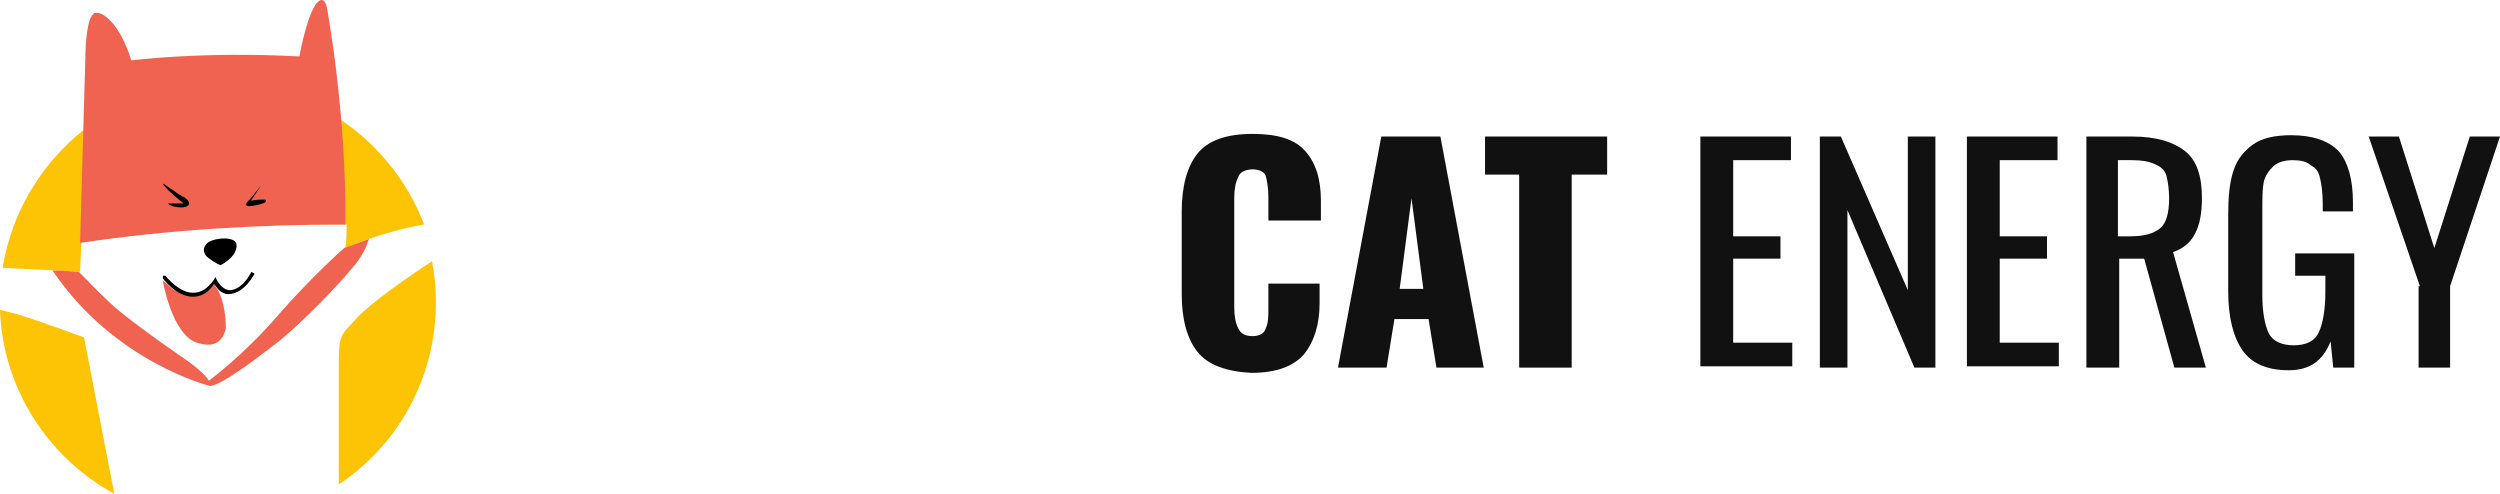
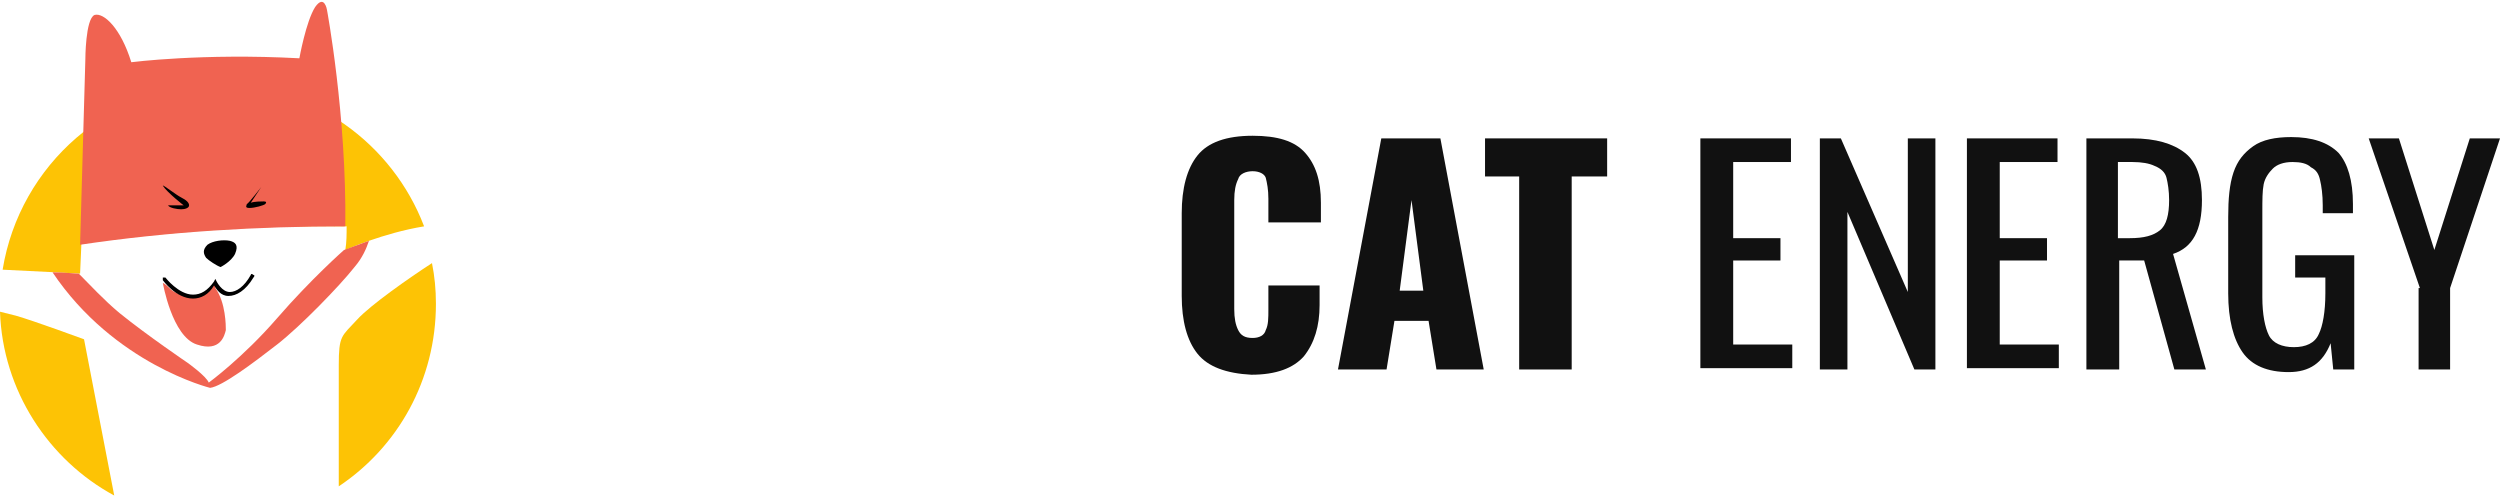
- <svg xmlns="http://www.w3.org/2000/svg" version="1.1" id="Layer_2" x="0px" y="0px" viewBox="0 0.002 190.4 37.598" style="enable-background:new 0 0 33.3 37.6;">
+ <svg xmlns="http://www.w3.org/2000/svg" version="1.1" id="Layer_2" x="0px" y="0px" viewBox="0 0.002 190.4 37.598" width="191" height="38" style="enable-background:new 0 0 33.3 37.6;">
  <style type="text/css">
    .st0 {
      fill: #FDC305;
    }
    .st1 {
      fill: #F06351;
    }
  </style>
  <g>
    <path class="st0" d="M6.1,20.7l0.1-2.3c6.7-0.9,13.4-1.4,20.2-1.3c0,0.6,0,1.2-0.1,1.8c0,0,2.9-1.3,6-1.8     c-2.4-6.3-8.5-10.8-15.6-10.8c-8.3,0-15.2,6.1-16.5,14.1C2.4,20.5,6.1,20.7,6.1,20.7z" />
    <path class="st0" d="M27.2,24.2c-1.2,1.3-1.4,1.2-1.4,3.5c0,0.9,0,4.9,0,9.2c4.5-3,7.4-8.1,7.4-13.9c0-1.1-0.1-2.1-0.3-3.1     C31.2,21,28.2,23.1,27.2,24.2z" />
    <path class="st0" d="M6.4,25.7c0,0-3.8-1.4-5.2-1.8c-0.4-0.1-0.8-0.2-1.2-0.3c0.2,6,3.7,11.3,8.7,14L6.4,25.7z" />
  </g>
  <path class="st1" d="M26.3,17.1c0.1-8.5-1.4-16.5-1.4-16.5S24.7-0.6,24,0.4c-0.7,1.1-1.2,3.9-1.2,3.9c-7.4-0.4-12.8,0.3-12.8,0.3   C9.2,2,7.9,0.8,7.2,1C6.5,1.3,6.5,4.4,6.5,4.4L6.1,18.5C12.8,17.5,19.6,17.1,26.3,17.1z" />
  <path d="M12.4,14c0-0.1,1,0.7,1.4,0.9c0.4,0.2,0.6,0.4,0.6,0.6c0,0.2-0.3,0.3-0.6,0.3s-0.9-0.1-1-0.3c0,0,0.6,0,0.9,0h0.3   C14.1,15.6,12.7,14.5,12.4,14z" />
  <path d="M19.9,14.1c0,0-1,1.3-1.1,1.3c0,0.1-0.2,0.3,0.2,0.3s1.1-0.2,1.2-0.3c0.1-0.1,0.1-0.2-0.1-0.2c-0.2,0-0.7,0-1,0.1L19.9,14.1   C19.9,14.1,20,14,19.9,14.1z" />
  <path d="M16.8,20.2c0,0,0.8-0.4,1.1-1c0.3-0.7,0-0.9-0.4-1c-0.5-0.1-1.3,0-1.7,0.3c-0.4,0.4-0.3,0.7-0.1,1   C15.9,19.7,16.5,20.1,16.8,20.2z" />
  <path class="st1" d="M16.3,21.5c0,0-0.2,0.4-0.5,0.6c-0.2,0.2-0.6,0.4-1,0.4c-0.6,0-1.1-0.2-1.5-0.4c-0.2-0.1-0.4-0.3-0.5-0.4   c-0.2-0.2-0.4-0.3-0.4-0.3s0.7,4.1,2.6,4.7c1.8,0.6,2.1-0.7,2.2-1.1c0-0.3,0-2.1-0.8-3.2C16.5,21.4,16.4,21.6,16.3,21.5z" />
  <g>
    <path d="M14.7,22.6C14.7,22.6,14.7,22.6,14.7,22.6c-1.3,0-2.3-1.4-2.3-1.4c0-0.1,0-0.2,0-0.2c0.1,0,0.2,0,0.2,0c0,0,1,1.3,2.1,1.3     c0,0,0,0,0,0c0.6,0,1.1-0.3,1.6-1l0.1-0.2l0.1,0.2c0,0,0.4,0.8,1,0.8c0.5,0,1.1-0.4,1.6-1.3c0-0.1,0.1-0.1,0.2,0     c0.1,0,0.1,0.1,0,0.2c-0.6,1-1.3,1.4-1.9,1.4c-0.6,0-0.9-0.5-1.1-0.8C15.9,22.3,15.3,22.6,14.7,22.6z" />
  </g>
  <path class="st1" d="M26.2,18.9c0,0-2.5,2.2-5.1,5.2S15.9,29,15.9,29c-0.2-0.5-1.6-1.5-1.6-1.5s-3.1-2.1-5.2-3.8   c-1.2-1-2.3-2.2-3.1-3c-0.3,0-1.1-0.1-2-0.1c4.7,7,12,8.8,12,8.8c0.9-0.1,3.3-1.9,5.1-3.3c1.8-1.4,4.8-4.5,5.9-5.9   c0.6-0.7,0.9-1.4,1.1-2C27,18.6,26.2,18.9,26.2,18.9z" />
  <g transform="matrix(1, 0, 0, 1, 90, 10.2)">
    <path class="st0" d="M1.2,16.6c-0.8-1-1.2-2.5-1.2-4.4V5.9c0-1.9,0.4-3.4,1.2-4.4C2,0.5,3.4,0,5.4,0c1.9,0,3.2,0.4,4,1.3     c0.8,0.9,1.2,2.1,1.2,3.8v1.5H6.6V4.8c0-0.7-0.1-1.2-0.2-1.6C6.3,2.9,5.9,2.7,5.4,2.7S4.4,2.9,4.3,3.3C4.1,3.7,4,4.2,4,4.9v8.3     c0,0.7,0.1,1.2,0.3,1.6c0.2,0.4,0.5,0.6,1.1,0.6c0.5,0,0.9-0.2,1-0.6c0.2-0.4,0.2-0.9,0.2-1.6v-1.8h3.9v1.5c0,1.6-0.4,2.9-1.2,3.9     c-0.8,0.9-2.1,1.4-4,1.4C3.4,18.1,2,17.6,1.2,16.6z" style="fill: rgb(17, 17, 17);" />
    <path class="st0" d="M15.2,0.2h4.5L23,17.8h-3.6l-0.6-3.7h-2.6l-0.6,3.7h-3.7L15.2,0.2z M18.4,11.8l-0.9-6.9l-0.9,6.9H18.4z" style="fill: rgb(17, 17, 17);" />
    <path class="st0" d="M25.8,3.1h-2.7V0.2h9.3v2.9h-2.7v14.7h-4V3.1z" style="fill: rgb(17, 17, 17);" />
    <path class="st0" d="M39.5,0.2h6.9v1.8H42v5.8h3.6v1.7H42v6.4h4.5v1.8h-7V0.2z" style="fill: rgb(17, 17, 17);" />
    <path class="st0" d="M48.5,0.2h1.7l5.1,11.7V0.2h2.1v17.6h-1.6l-5.1-12v12h-2.1V0.2z" style="fill: rgb(17, 17, 17);" />
    <path class="st0" d="M59.8,0.2h6.9v1.8h-4.4v5.8h3.6v1.7h-3.6v6.4h4.5v1.8h-7V0.2z" style="fill: rgb(17, 17, 17);" />
    <path class="st0" d="M68.8,0.2h3.6c1.8,0,3.1,0.4,4,1.1s1.3,1.9,1.3,3.6c0,2.3-0.7,3.6-2.2,4.1l2.5,8.8h-2.4l-2.3-8.3h-1.9v8.3     h-2.5V0.2z M72.2,7.8c1.1,0,1.8-0.2,2.3-0.6C75,6.8,75.2,6,75.2,4.9c0-0.7-0.1-1.3-0.2-1.7s-0.4-0.7-0.9-0.9     c-0.4-0.2-1-0.3-1.7-0.3h-1.1v5.8H72.2z" style="fill: rgb(17, 17, 17);" />
    <path class="st0" d="M80.8,16.5c-0.7-1-1.1-2.5-1.1-4.5V6.2c0-1.4,0.1-2.5,0.4-3.4c0.3-0.9,0.8-1.5,1.5-2c0.7-0.5,1.7-0.7,2.9-0.7     c1.6,0,2.8,0.4,3.6,1.2c0.7,0.8,1.1,2.1,1.1,3.9v0.7h-2.3V5.3c0-0.8-0.1-1.5-0.2-1.9c-0.1-0.5-0.3-0.8-0.7-1     C85.7,2.1,85.2,2,84.6,2c-0.7,0-1.2,0.2-1.5,0.5c-0.3,0.3-0.6,0.7-0.7,1.2c-0.1,0.5-0.1,1.2-0.1,2.1v6.5c0,1.3,0.2,2.3,0.5,2.9     c0.3,0.6,1,0.9,1.9,0.9c0.9,0,1.6-0.3,1.9-1c0.3-0.6,0.5-1.7,0.5-3.1v-1.2h-2.3V9.1h4.5v8.7h-1.6l-0.2-2c-0.6,1.5-1.6,2.2-3.2,2.2     C82.7,18,81.5,17.5,80.8,16.5z" style="fill: rgb(17, 17, 17);" />
    <path class="st0" d="M94.3,11.6L90.4,0.2h2.3l2.7,8.5l2.7-8.5h2.3l-3.8,11.4v6.2h-2.4V11.6z" style="fill: rgb(17, 17, 17);" />
  </g>
</svg>
